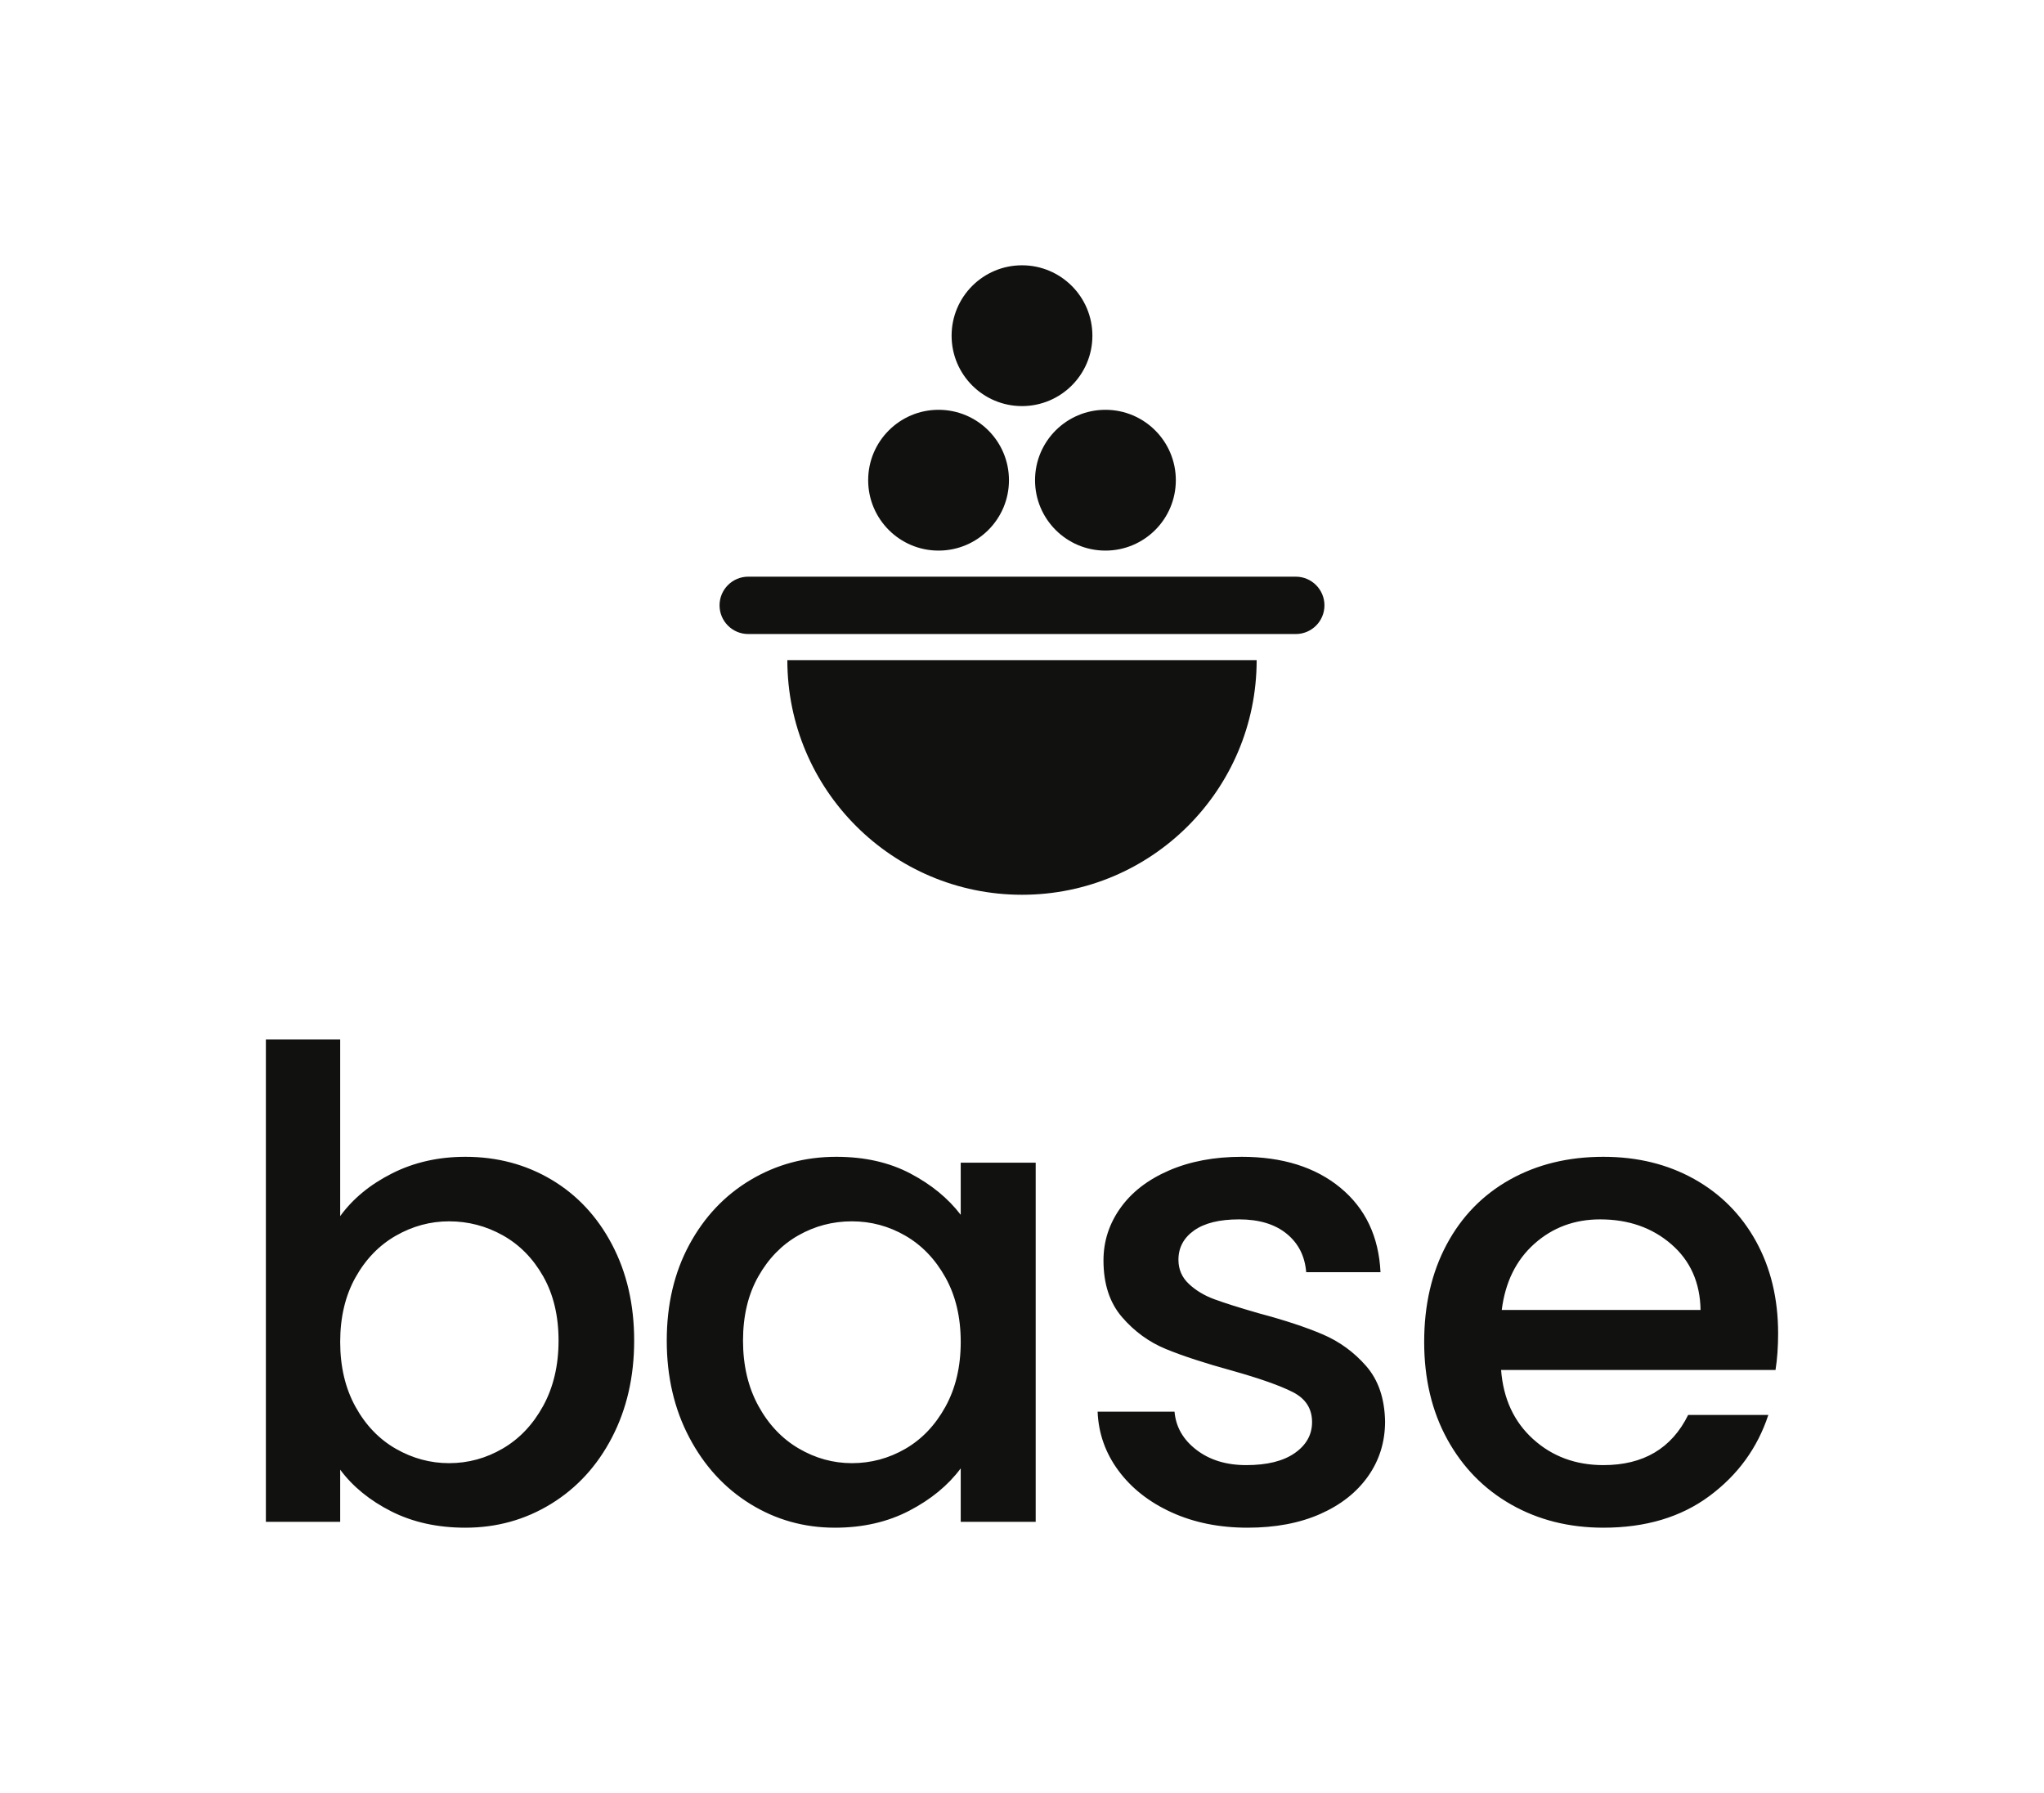
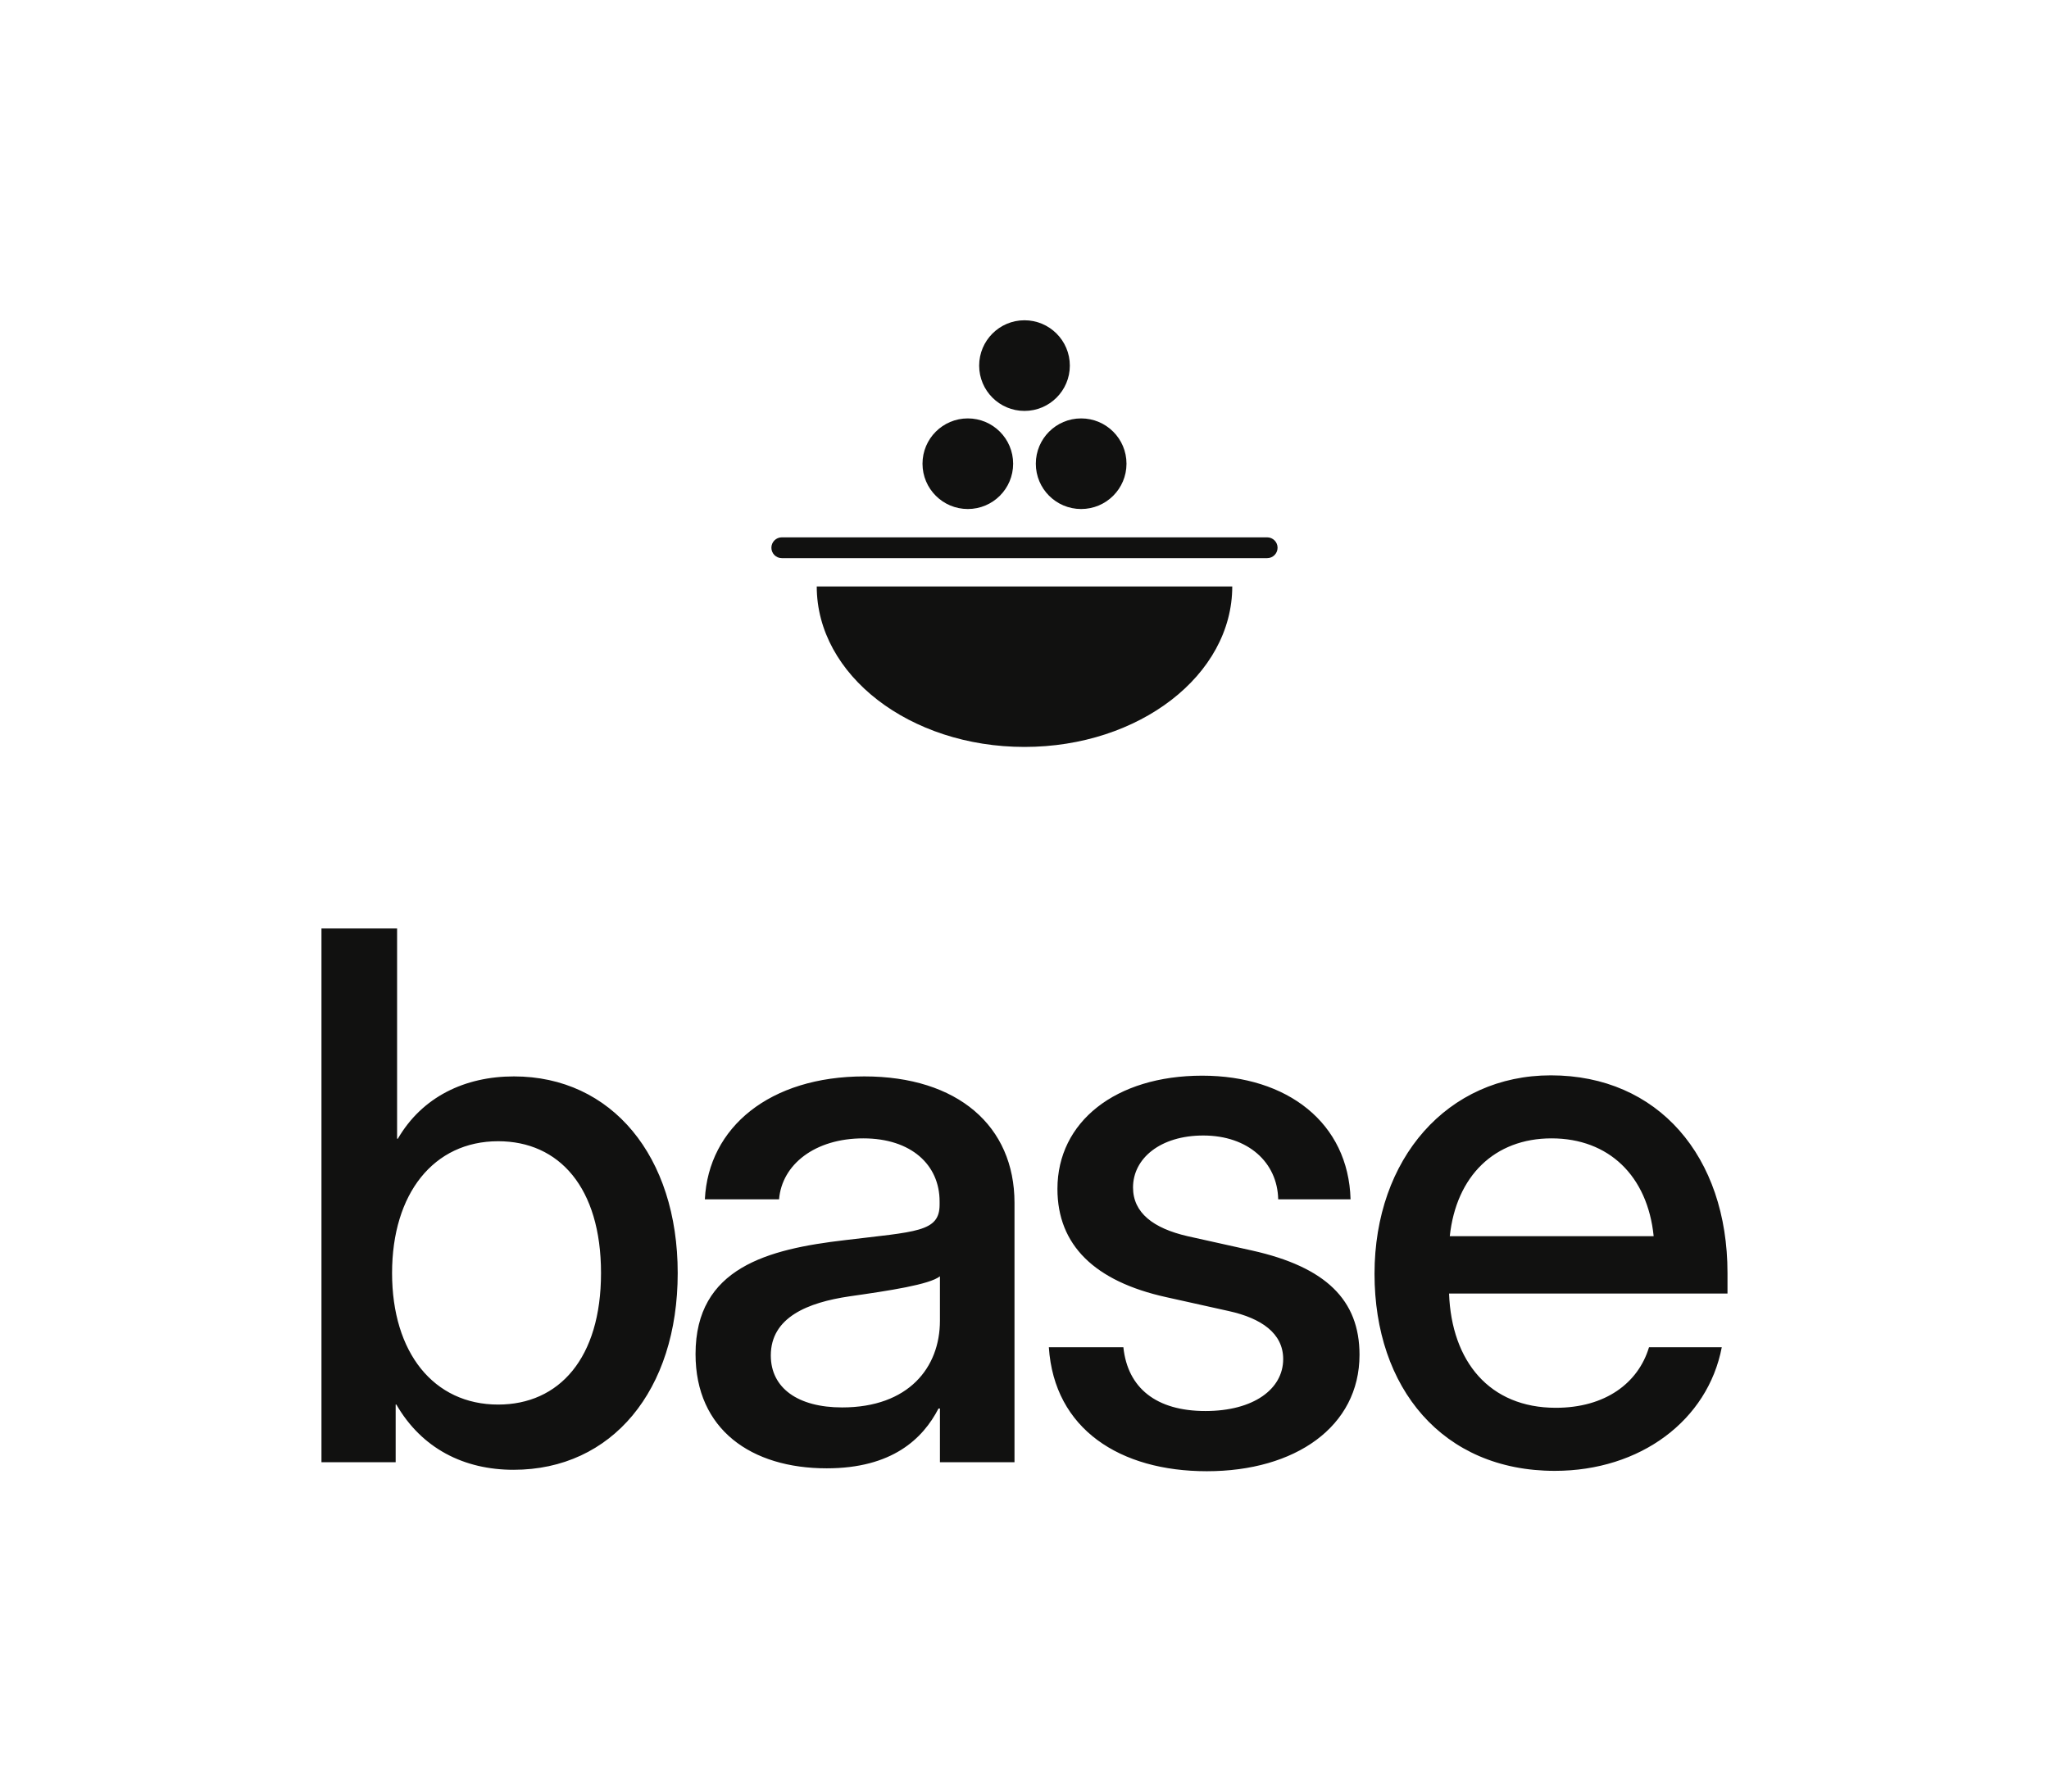
- <svg xmlns="http://www.w3.org/2000/svg" viewBox="0 0 626.80 550.14" width="627" height="550" role="img" aria-label="Base">
-   <path fill="#111110" d="M229.4 176.94L397.4 176.94C402.26 176.94 406.2 180.88 406.2 185.74L406.2 185.74C406.2 190.6 402.26 194.54 397.4 194.54L229.4 194.54C224.54 194.54 220.6 190.6 220.6 185.74L220.6 185.74C220.6 180.88 224.54 176.94 229.4 176.94ZM241.4 202.54L385.4 202.54C385.4 242.31 353.16 274.54 313.4 274.54C273.64 274.54 241.4 242.31 241.4 202.54ZM309.4 147.34C309.4 159.27 299.73 168.94 287.8 168.94C275.87 168.94 266.2 159.27 266.2 147.34C266.2 135.41 275.87 125.74 287.8 125.74C299.73 125.74 309.4 135.41 309.4 147.34ZM360.6 147.34C360.6 159.27 350.93 168.94 339 168.94C327.07 168.94 317.4 159.27 317.4 147.34C317.4 135.41 327.07 125.74 339 125.74C350.93 125.74 360.6 135.41 360.6 147.34ZM335 103C335 114.93 325.33 124.6 313.4 124.6C301.47 124.6 291.8 114.93 291.8 103C291.8 91.07 301.47 81.4 313.4 81.4C325.33 81.4 335 91.07 335 103Z" />
-   <path fill="#111110" d="M142.6 354.94C152.33 354.94 161.13 357.27 169 361.94C176.87 366.61 183.07 373.24 187.6 381.84C192.13 390.44 194.4 400.27 194.4 411.34C194.4 422.41 192.13 432.31 187.6 441.04C183.07 449.77 176.83 456.57 168.9 461.44C160.97 466.31 152.2 468.74 142.6 468.74C134.07 468.74 126.5 467.07 119.9 463.74C113.3 460.41 108.07 456.14 104.2 450.94L104.2 466.94L81.4 466.94L81.4 318.94L104.2 318.94L104.2 373.14C108.07 367.81 113.37 363.44 120.1 360.04C126.83 356.64 134.33 354.94 142.6 354.94ZM137.6 374.74C131.87 374.74 126.43 376.21 121.3 379.14C116.17 382.07 112.03 386.34 108.9 391.94C105.77 397.54 104.2 404.14 104.2 411.74C104.2 419.34 105.77 425.97 108.9 431.64C112.03 437.31 116.17 441.61 121.3 444.54C126.43 447.47 131.87 448.94 137.6 448.94C143.47 448.94 148.97 447.44 154.1 444.44C159.23 441.44 163.37 437.07 166.5 431.34C169.63 425.61 171.2 418.94 171.2 411.34C171.2 403.74 169.63 397.17 166.5 391.64C163.37 386.11 159.23 381.91 154.1 379.04C148.97 376.17 143.47 374.74 137.6 374.74ZM256.4 354.94C265.07 354.94 272.63 356.64 279.1 360.04C285.57 363.44 290.73 367.67 294.6 372.74L294.6 356.74L317.6 356.74L317.6 466.94L294.6 466.94L294.6 450.54C290.73 455.74 285.47 460.07 278.8 463.54C272.13 467.01 264.53 468.74 256 468.74C246.53 468.74 237.87 466.31 230 461.44C222.13 456.57 215.9 449.77 211.3 441.04C206.7 432.31 204.4 422.41 204.4 411.34C204.4 400.27 206.7 390.47 211.3 381.94C215.9 373.41 222.17 366.77 230.1 362.04C238.03 357.31 246.8 354.94 256.4 354.94ZM261.2 374.74C255.33 374.74 249.87 376.17 244.8 379.04C239.73 381.91 235.63 386.11 232.5 391.64C229.37 397.17 227.8 403.74 227.8 411.34C227.8 418.94 229.37 425.61 232.5 431.34C235.63 437.07 239.77 441.44 244.9 444.44C250.03 447.44 255.47 448.94 261.2 448.94C267.07 448.94 272.53 447.47 277.6 444.54C282.67 441.61 286.77 437.31 289.9 431.64C293.03 425.97 294.6 419.34 294.6 411.74C294.6 404.14 293.03 397.54 289.9 391.94C286.77 386.34 282.67 382.07 277.6 379.14C272.53 376.21 267.07 374.74 261.2 374.74ZM336.6 433.14L360.2 433.14C360.6 437.81 362.83 441.71 366.9 444.84C370.97 447.97 376.07 449.54 382.2 449.54C388.6 449.54 393.57 448.31 397.1 445.84C400.63 443.37 402.4 440.21 402.4 436.34C402.4 432.21 400.43 429.14 396.5 427.14C392.57 425.14 386.33 422.94 377.8 420.54C369.53 418.27 362.8 416.07 357.6 413.94C352.4 411.81 347.9 408.54 344.1 404.14C340.3 399.74 338.4 393.94 338.4 386.74C338.4 380.87 340.13 375.51 343.6 370.64C347.07 365.77 352.03 361.94 358.5 359.14C364.97 356.34 372.4 354.94 380.8 354.94C393.33 354.94 403.43 358.11 411.1 364.44C418.77 370.77 422.87 379.41 423.4 390.34L400.6 390.34C400.2 385.41 398.2 381.47 394.6 378.54C391 375.61 386.13 374.14 380 374.14C374 374.14 369.4 375.27 366.2 377.54C363 379.81 361.4 382.81 361.4 386.54C361.4 389.47 362.47 391.94 364.6 393.94C366.73 395.94 369.33 397.51 372.4 398.64C375.47 399.77 380 401.21 386 402.94C394 405.07 400.57 407.24 405.7 409.44C410.83 411.64 415.27 414.87 419 419.14C422.73 423.41 424.67 429.07 424.8 436.14C424.8 442.41 423.07 448.01 419.6 452.94C416.13 457.87 411.23 461.74 404.9 464.54C398.57 467.34 391.13 468.74 382.6 468.74C373.93 468.74 366.17 467.17 359.3 464.04C352.43 460.91 347 456.64 343 451.24C339 445.84 336.87 439.81 336.6 433.14ZM544.6 420.34L460.4 420.34C461.07 429.14 464.33 436.21 470.2 441.54C476.07 446.87 483.27 449.54 491.8 449.54C504.07 449.54 512.73 444.41 517.8 434.14L542.4 434.14C539.07 444.27 533.03 452.57 524.3 459.04C515.57 465.51 504.73 468.74 491.8 468.74C481.27 468.74 471.83 466.37 463.5 461.64C455.17 456.91 448.63 450.24 443.9 441.64C439.17 433.04 436.8 423.07 436.8 411.74C436.8 400.41 439.1 390.44 443.7 381.84C448.3 373.24 454.77 366.61 463.1 361.94C471.43 357.27 481 354.94 491.8 354.94C502.2 354.94 511.47 357.21 519.6 361.74C527.73 366.27 534.07 372.64 538.6 380.84C543.13 389.04 545.4 398.47 545.4 409.14C545.4 413.27 545.13 417.01 544.6 420.34ZM521.6 401.94C521.47 393.54 518.47 386.81 512.6 381.74C506.73 376.67 499.47 374.14 490.8 374.14C482.93 374.14 476.2 376.64 470.6 381.64C465 386.64 461.67 393.41 460.6 401.94Z" />
+ <svg xmlns="http://www.w3.org/2000/svg" viewBox="0 0 557.77 488.33" width="558" height="488" role="img" aria-label="Base">
+   <path fill="#111110" d="M212.75 146.47L345.02 146.47C346.58 146.47 347.85 147.74 347.85 149.3L347.85 149.3C347.85 150.87 346.58 152.14 345.02 152.14L212.75 152.14C211.18 152.14 209.91 150.87 209.91 149.3L209.91 149.3C209.91 147.74 211.18 146.47 212.75 146.47ZM222.27 159.86L335.5 159.86C335.5 184.02 310.15 203.6 278.88 203.6C247.61 203.6 222.27 184.02 222.27 159.86ZM275.79 126.4C275.79 133.22 270.26 138.75 263.44 138.75C256.62 138.75 251.09 133.22 251.09 126.4C251.09 119.58 256.62 114.05 263.44 114.05C270.26 114.05 275.79 119.58 275.79 126.4ZM306.68 126.4C306.68 133.22 301.15 138.75 294.32 138.75C287.5 138.75 281.97 133.22 281.97 126.4C281.97 119.58 287.5 114.05 294.32 114.05C301.15 114.05 306.68 119.58 306.68 126.4ZM291.24 99.66C291.24 106.48 285.7 112.01 278.88 112.01C272.06 112.01 266.53 106.48 266.53 99.66C266.53 92.84 272.06 87.3 278.88 87.3C285.7 87.3 291.24 92.84 291.24 99.66Z" />
+   <path fill="#111110" d="M139.65 400.64C166.5 400.64 184.38 378.96 184.38 347.02C184.38 315.19 166.41 293.41 139.75 293.41C126.37 293.41 114.75 298.98 108.11 310.4L107.91 310.4L107.91 253.08L87.3 253.08L87.3 398.58L107.52 398.58L107.52 382.86L107.71 382.86C114.65 394.87 126.17 400.64 139.65 400.64ZM135.45 382.86C117.87 382.86 106.54 368.7 106.54 347.02C106.54 325.34 117.87 311.08 135.45 311.08C152.05 311.08 163.48 323.68 163.48 347.02C163.48 370.26 152.05 382.86 135.45 382.86ZM224.98 400.24C242.76 400.24 251.16 392.24 255.45 383.94L255.84 383.94L255.84 398.58L276.16 398.58L276.16 327.88C276.16 306.89 260.63 293.41 235.24 293.41C209.46 293.41 192.76 307.28 191.78 326.91L212 326.91C212.78 317.43 221.76 310.3 234.95 310.3C248.03 310.3 255.75 317.53 255.75 327.49L255.75 328.37C255.75 335.89 249.3 335.69 229.96 338.04C208.97 340.48 189.24 345.56 189.24 369.09C189.24 389.7 204.48 400.24 224.98 400.24ZM229.18 383.64C217.17 383.64 209.75 378.37 209.75 369.48C209.75 359.03 219.91 355.03 231.14 353.37C242.07 351.81 253.01 350.15 255.84 347.9L255.84 360.01C255.84 372.71 247.35 383.64 229.18 383.64ZM328.58 401.03C352.61 401.03 370.18 388.92 370.18 369.29C370.18 354.35 361 345.36 340.89 340.87L323.31 336.96C314.03 334.82 308.46 330.62 308.46 323.68C308.46 315.77 315.89 309.52 327.61 309.52C339.81 309.52 347.82 316.85 348.02 326.91L367.74 326.91C367.16 306.1 350.55 293.21 327.31 293.21C303.68 293.21 287.86 305.81 287.86 324.07C287.86 339.41 298.02 349.27 317.45 353.57L334.54 357.37C343.43 359.33 349.38 363.43 349.38 370.46C349.38 378.66 341.28 384.62 328.19 384.62C314.81 384.62 307 378.37 305.83 367.24L285.52 367.24C286.98 389.6 304.95 401.03 328.58 401.03ZM423.39 400.93C446.73 400.93 465.09 387.16 468.9 367.24L449.07 367.24C446.14 377 437.16 383.74 423.68 383.74C405.62 383.74 395.27 371.14 394.58 352.59L470.46 352.59L470.46 347.02C470.46 315.19 451.52 293.12 422.32 293.12C394.19 293.12 374.27 315.77 374.27 347.22C374.27 378.37 392.82 400.93 423.39 400.93ZM394.78 336.96C396.54 320.56 406.98 310.3 422.51 310.3C438.14 310.3 448.68 320.56 450.34 336.96Z" />
</svg>
